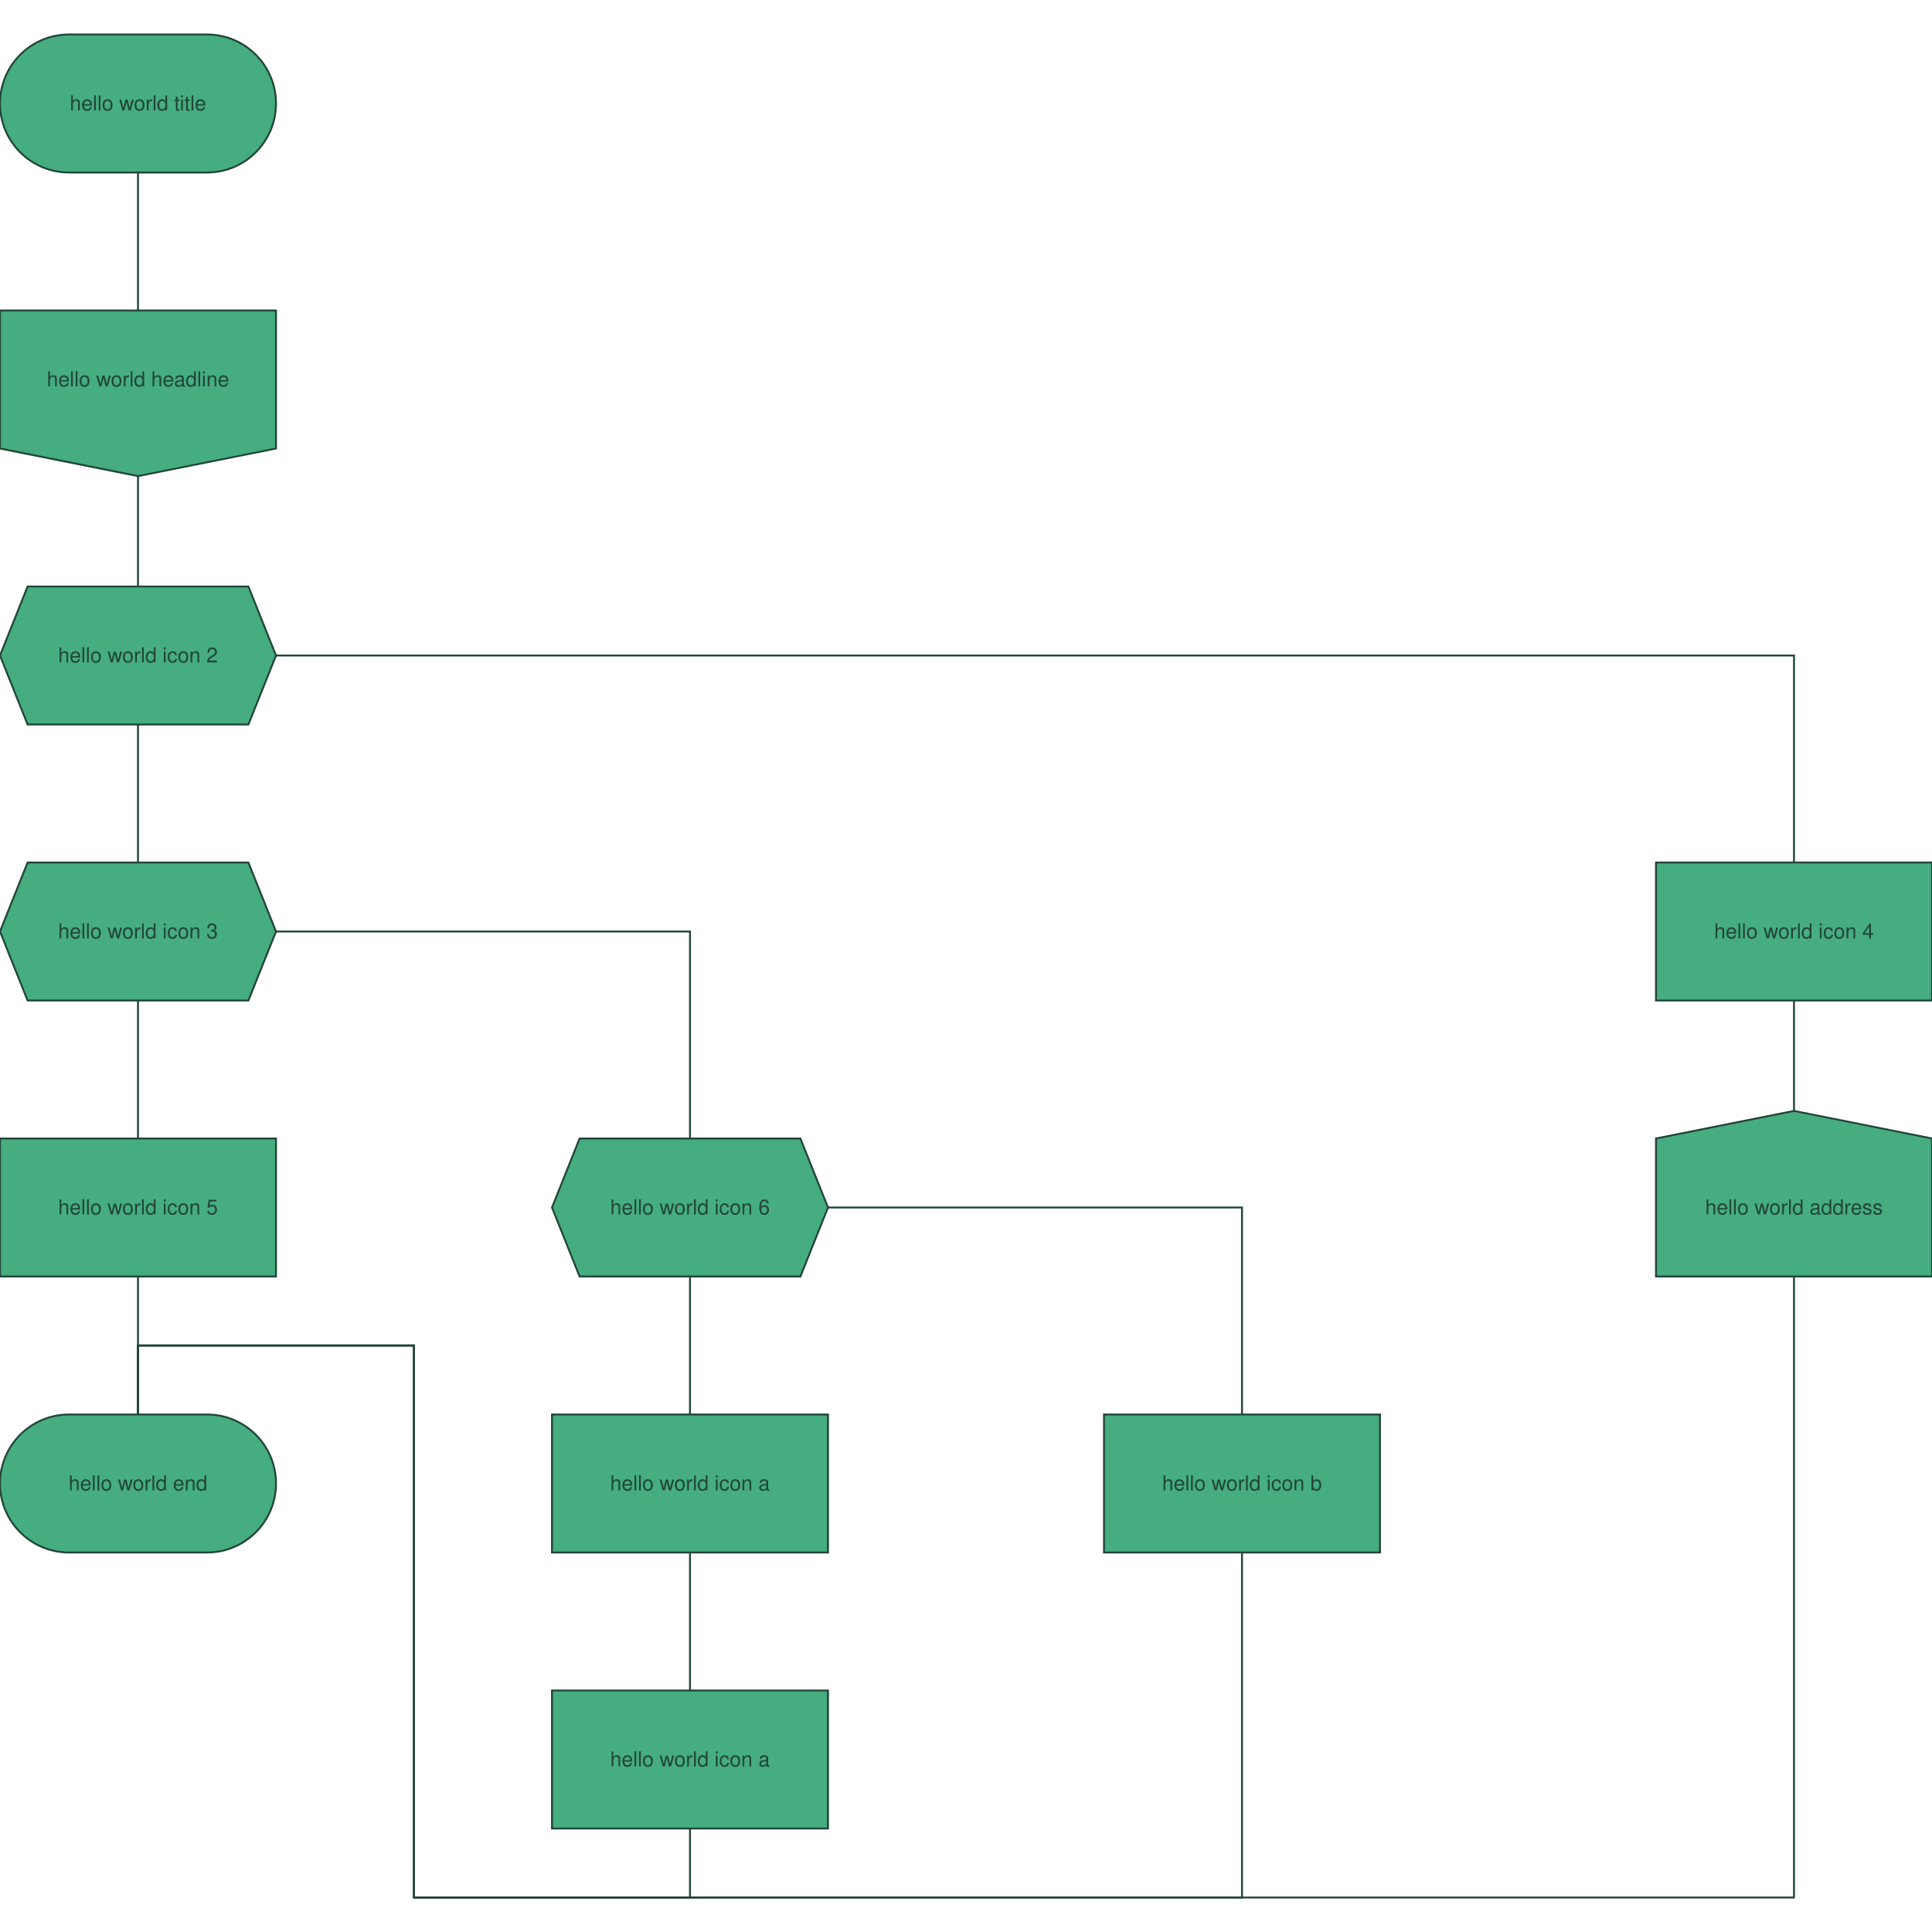
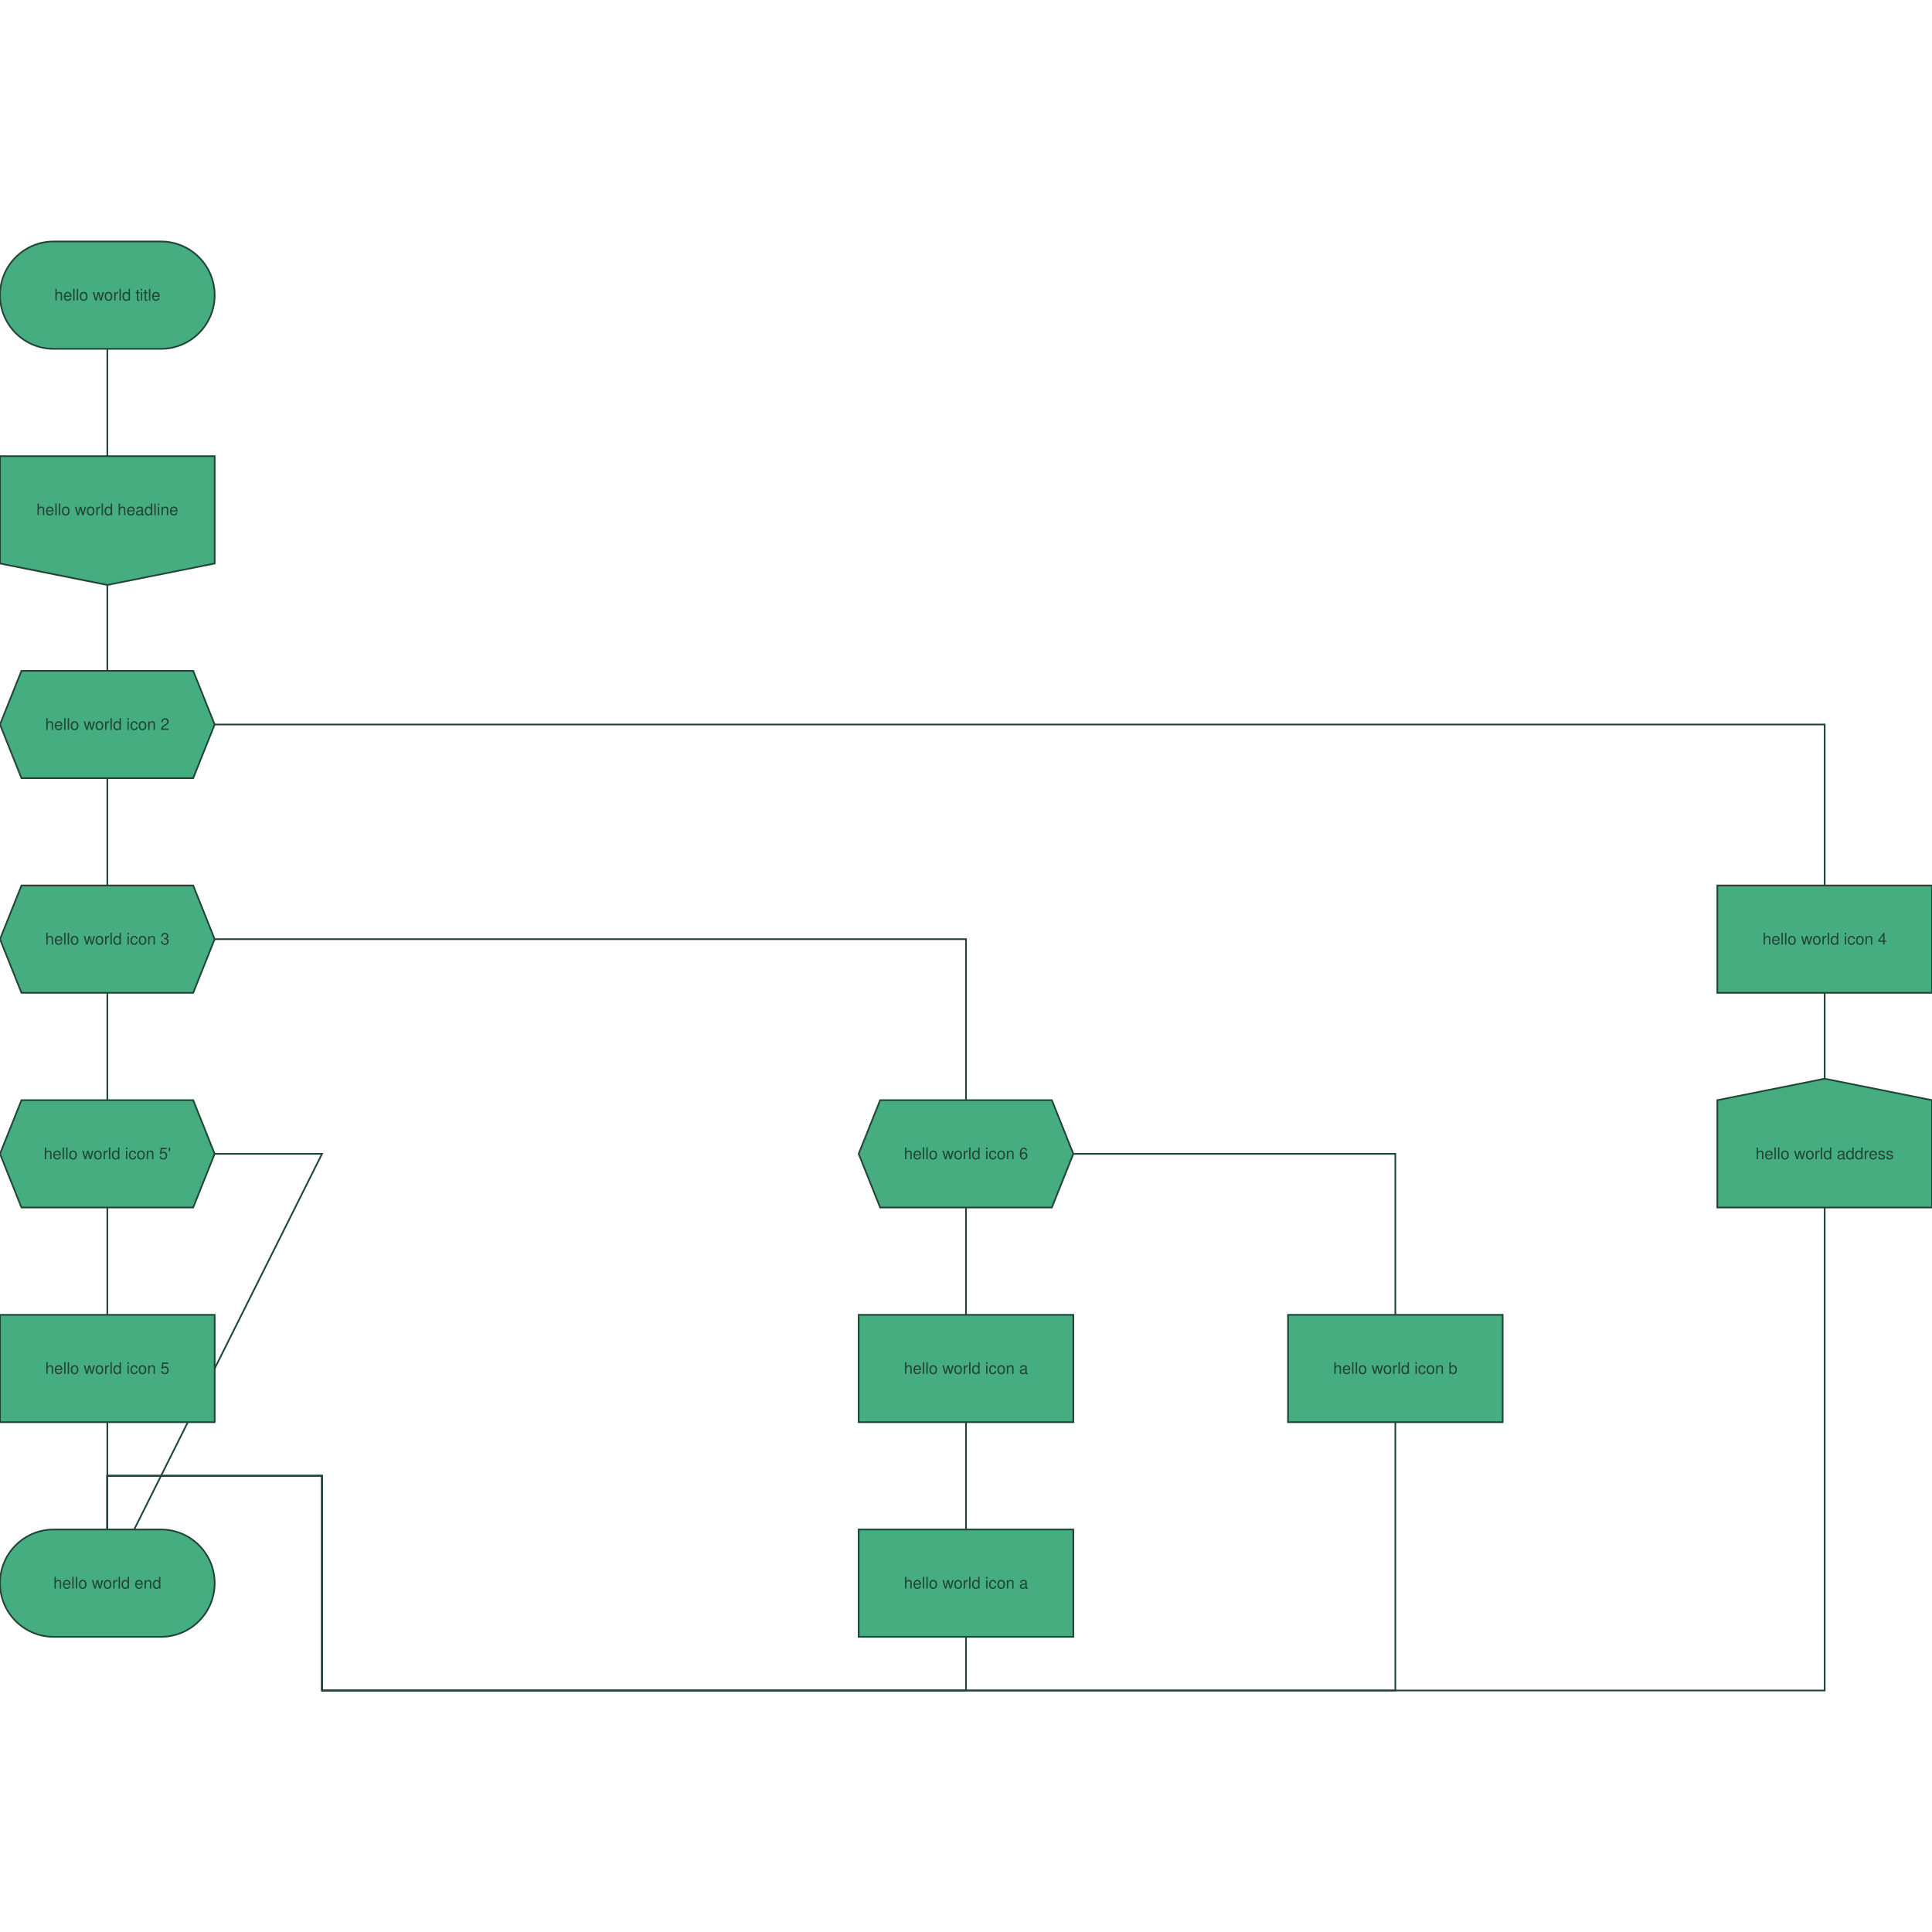
<svg xmlns="http://www.w3.org/2000/svg" font-size="1" viewBox="0.0 0.0 1000.0 1000.0" stroke="rgb(0,0,0)" width="1000" stroke-opacity="1" height="1000" version="1.1">
  <defs />
-   <g stroke-linejoin="miter" fill-opacity="0.0" fill="rgb(0,0,0)" stroke="rgb(34,69,57)" stroke-linecap="butt" stroke-miterlimit="10.0" stroke-opacity="1.0" stroke-width="0.982">
-     <path d="M 928.571,625 v 357.143 h -714.286 v -285.714 h -142.857 v 71.429 " />
+   <g stroke-linejoin="miter" fill-opacity="0.0" fill="rgb(0,0,0)" stroke="rgb(34,69,57)" stroke-linecap="butt" stroke-miterlimit="10.0" stroke-opacity="1.0" stroke-width="0.866">
+     <path d="M 944.444,597.222 v 277.778 h -777.778 v -111.111 h -111.111 v 55.556 " />
  </g>
-   <g stroke-linejoin="miter" fill-opacity="0.0" fill="rgb(0,0,0)" stroke="rgb(34,69,57)" stroke-linecap="butt" stroke-miterlimit="10.0" stroke-opacity="1.0" stroke-width="0.982">
-     <path d="M 928.571,482.143 h 0 v 142.857 " />
+   <g stroke-linejoin="miter" fill-opacity="0.0" fill="rgb(0,0,0)" stroke="rgb(34,69,57)" stroke-linecap="butt" stroke-miterlimit="10.0" stroke-opacity="1.0" stroke-width="0.866">
+     <path d="M 944.444,486.111 h 0 v 111.111 " />
  </g>
-   <g stroke-linejoin="miter" fill-opacity="0.0" fill="rgb(0,0,0)" stroke="rgb(34,69,57)" stroke-linecap="butt" stroke-miterlimit="10.0" stroke-opacity="1.0" stroke-width="0.982">
-     <path d="M 642.857,767.857 v 214.286 h -428.571 v -285.714 h -142.857 v 71.429 " />
+   <g stroke-linejoin="miter" fill-opacity="0.0" fill="rgb(0,0,0)" stroke="rgb(34,69,57)" stroke-linecap="butt" stroke-miterlimit="10.0" stroke-opacity="1.0" stroke-width="0.866">
+     <path d="M 722.222,708.333 v 166.667 h -555.556 v -111.111 h -111.111 v 55.556 " />
  </g>
-   <g stroke-linejoin="miter" fill-opacity="0.0" fill="rgb(0,0,0)" stroke="rgb(34,69,57)" stroke-linecap="butt" stroke-miterlimit="10.0" stroke-opacity="1.0" stroke-width="0.982">
-     <path d="M 357.143,910.714 v 71.429 h -142.857 v -285.714 h -142.857 v 71.429 " />
+   <g stroke-linejoin="miter" fill-opacity="0.0" fill="rgb(0,0,0)" stroke="rgb(34,69,57)" stroke-linecap="butt" stroke-miterlimit="10.0" stroke-opacity="1.0" stroke-width="0.866">
+     <path d="M 500,819.444 v 55.556 h -333.333 v -111.111 h -111.111 v 55.556 " />
  </g>
-   <g stroke-linejoin="miter" fill-opacity="0.0" fill="rgb(0,0,0)" stroke="rgb(34,69,57)" stroke-linecap="butt" stroke-miterlimit="10.0" stroke-opacity="1.0" stroke-width="0.982">
-     <path d="M 357.143,767.857 h 0 v 142.857 " />
+   <g stroke-linejoin="miter" fill-opacity="0.0" fill="rgb(0,0,0)" stroke="rgb(34,69,57)" stroke-linecap="butt" stroke-miterlimit="10.0" stroke-opacity="1.0" stroke-width="0.866">
+     <path d="M 500,708.333 h 0 v 111.111 " />
  </g>
-   <g stroke-linejoin="miter" fill-opacity="0.0" fill="rgb(0,0,0)" stroke="rgb(34,69,57)" stroke-linecap="butt" stroke-miterlimit="10.0" stroke-opacity="1.0" stroke-width="0.982">
-     <path d="M 357.143,625 h 285.714 v 142.857 " />
+   <g stroke-linejoin="miter" fill-opacity="0.0" fill="rgb(0,0,0)" stroke="rgb(34,69,57)" stroke-linecap="butt" stroke-miterlimit="10.0" stroke-opacity="1.0" stroke-width="0.866">
+     <path d="M 500,597.222 h 222.222 v 111.111 " />
  </g>
-   <g stroke-linejoin="miter" fill-opacity="0.0" fill="rgb(0,0,0)" stroke="rgb(34,69,57)" stroke-linecap="butt" stroke-miterlimit="10.0" stroke-opacity="1.0" stroke-width="0.982">
-     <path d="M 357.143,625 h 0 v 142.857 " />
+   <g stroke-linejoin="miter" fill-opacity="0.0" fill="rgb(0,0,0)" stroke="rgb(34,69,57)" stroke-linecap="butt" stroke-miterlimit="10.0" stroke-opacity="1.0" stroke-width="0.866">
+     <path d="M 500,597.222 h 0 v 111.111 " />
  </g>
-   <g stroke-linejoin="miter" fill-opacity="0.0" fill="rgb(0,0,0)" stroke="rgb(34,69,57)" stroke-linecap="butt" stroke-miterlimit="10.0" stroke-opacity="1.0" stroke-width="0.982">
-     <path d="M 71.429,625 h 0 v 142.857 " />
+   <g stroke-linejoin="miter" fill-opacity="0.0" fill="rgb(0,0,0)" stroke="rgb(34,69,57)" stroke-linecap="butt" stroke-miterlimit="10.0" stroke-opacity="1.0" stroke-width="0.866">
+     <path d="M 55.556,708.333 h 0 v 111.111 " />
  </g>
-   <g stroke-linejoin="miter" fill-opacity="0.0" fill="rgb(0,0,0)" stroke="rgb(34,69,57)" stroke-linecap="butt" stroke-miterlimit="10.0" stroke-opacity="1.0" stroke-width="0.982">
-     <path d="M 71.429,482.143 h 285.714 v 142.857 " />
+   <g stroke-linejoin="miter" fill-opacity="0.0" fill="rgb(0,0,0)" stroke="rgb(34,69,57)" stroke-linecap="butt" stroke-miterlimit="10.0" stroke-opacity="1.0" stroke-width="0.866">
+     <path d="M 55.556,597.222 h 111.111 l -111.111,222.222 " />
  </g>
-   <g stroke-linejoin="miter" fill-opacity="0.0" fill="rgb(0,0,0)" stroke="rgb(34,69,57)" stroke-linecap="butt" stroke-miterlimit="10.0" stroke-opacity="1.0" stroke-width="0.982">
-     <path d="M 71.429,482.143 h 0 v 142.857 " />
+   <g stroke-linejoin="miter" fill-opacity="0.0" fill="rgb(0,0,0)" stroke="rgb(34,69,57)" stroke-linecap="butt" stroke-miterlimit="10.0" stroke-opacity="1.0" stroke-width="0.866">
+     <path d="M 55.556,597.222 h 0 v 111.111 " />
  </g>
-   <g stroke-linejoin="miter" fill-opacity="0.0" fill="rgb(0,0,0)" stroke="rgb(34,69,57)" stroke-linecap="butt" stroke-miterlimit="10.0" stroke-opacity="1.0" stroke-width="0.982">
-     <path d="M 71.429,339.286 h 857.143 v 142.857 " />
+   <g stroke-linejoin="miter" fill-opacity="0.0" fill="rgb(0,0,0)" stroke="rgb(34,69,57)" stroke-linecap="butt" stroke-miterlimit="10.0" stroke-opacity="1.0" stroke-width="0.866">
+     <path d="M 55.556,486.111 h 444.444 v 111.111 " />
  </g>
-   <g stroke-linejoin="miter" fill-opacity="0.0" fill="rgb(0,0,0)" stroke="rgb(34,69,57)" stroke-linecap="butt" stroke-miterlimit="10.0" stroke-opacity="1.0" stroke-width="0.982">
-     <path d="M 71.429,339.286 h 0 v 142.857 " />
+   <g stroke-linejoin="miter" fill-opacity="0.0" fill="rgb(0,0,0)" stroke="rgb(34,69,57)" stroke-linecap="butt" stroke-miterlimit="10.0" stroke-opacity="1.0" stroke-width="0.866">
+     <path d="M 55.556,486.111 h 0 v 111.111 " />
  </g>
-   <g stroke-linejoin="miter" fill-opacity="0.0" fill="rgb(0,0,0)" stroke="rgb(34,69,57)" stroke-linecap="butt" stroke-miterlimit="10.0" stroke-opacity="1.0" stroke-width="0.982">
-     <path d="M 71.429,196.429 h 0 v 142.857 " />
+   <g stroke-linejoin="miter" fill-opacity="0.0" fill="rgb(0,0,0)" stroke="rgb(34,69,57)" stroke-linecap="butt" stroke-miterlimit="10.0" stroke-opacity="1.0" stroke-width="0.866">
+     <path d="M 55.556,375 h 888.889 v 111.111 " />
  </g>
-   <g stroke-linejoin="miter" fill-opacity="0.0" fill="rgb(0,0,0)" stroke="rgb(34,69,57)" stroke-linecap="butt" stroke-miterlimit="10.0" stroke-opacity="1.0" stroke-width="0.982">
-     <path d="M 71.429,53.571 h 0 v 142.857 " />
+   <g stroke-linejoin="miter" fill-opacity="0.0" fill="rgb(0,0,0)" stroke="rgb(34,69,57)" stroke-linecap="butt" stroke-miterlimit="10.0" stroke-opacity="1.0" stroke-width="0.866">
+     <path d="M 55.556,375 h 0 v 111.111 " />
  </g>
-   <g stroke-linejoin="miter" fill-opacity="1.0" fill="rgb(69,173,127)" stroke="rgb(34,69,57)" stroke-linecap="butt" stroke-miterlimit="10.0" stroke-opacity="1.0" stroke-width="0.982">
-     <path d="M 857.143,660.714 v -71.429 l 71.429,-14.286 l 71.429,14.286 v 71.429 h -142.857 Z" />
+   <g stroke-linejoin="miter" fill-opacity="0.0" fill="rgb(0,0,0)" stroke="rgb(34,69,57)" stroke-linecap="butt" stroke-miterlimit="10.0" stroke-opacity="1.0" stroke-width="0.866">
+     <path d="M 55.556,263.889 h 0 v 111.111 " />
  </g>
-   <g stroke-linejoin="miter" fill-opacity="1.0" font-size="10.714px" fill="rgb(34,69,57)" stroke="rgb(0,0,0)" font-weight="300" font-family="helvetica" stroke-linecap="butt" stroke-miterlimit="10.0" stroke-opacity="1.0" stroke-width="3.928">
-     <text transform="matrix(1,0,0,1,928.5714,625)" stroke="none" dominant-baseline="middle" text-anchor="middle">hello world address</text>
+   <g stroke-linejoin="miter" fill-opacity="0.0" fill="rgb(0,0,0)" stroke="rgb(34,69,57)" stroke-linecap="butt" stroke-miterlimit="10.0" stroke-opacity="1.0" stroke-width="0.866">
+     <path d="M 55.556,152.778 h 0 v 111.111 " />
  </g>
-   <g stroke-linejoin="miter" fill-opacity="1.0" fill="rgb(69,173,127)" stroke="rgb(34,69,57)" stroke-linecap="butt" stroke-miterlimit="10.0" stroke-opacity="1.0" stroke-width="0.982">
-     <path d="M 1000,517.857 l -0,-71.429 h -142.857 l -0,71.429 Z" />
+   <g stroke-linejoin="miter" fill-opacity="1.0" fill="rgb(69,173,127)" stroke="rgb(34,69,57)" stroke-linecap="butt" stroke-miterlimit="10.0" stroke-opacity="1.0" stroke-width="0.866">
+     <path d="M 888.889,625 v -55.556 l 55.556,-11.111 l 55.556,11.111 v 55.556 h -111.111 Z" />
  </g>
-   <g stroke-linejoin="miter" fill-opacity="1.0" font-size="10.714px" fill="rgb(34,69,57)" stroke="rgb(0,0,0)" font-weight="300" font-family="helvetica" stroke-linecap="butt" stroke-miterlimit="10.0" stroke-opacity="1.0" stroke-width="3.928">
-     <text transform="matrix(1,0,0,1,928.5714,482.1429)" stroke="none" dominant-baseline="middle" text-anchor="middle">hello world icon 4</text>
+   <g stroke-linejoin="miter" fill-opacity="1.0" font-size="8.333px" fill="rgb(34,69,57)" stroke="rgb(0,0,0)" font-weight="300" font-family="helvetica" stroke-linecap="butt" stroke-miterlimit="10.0" stroke-opacity="1.0" stroke-width="3.464">
+     <text transform="matrix(1,0,0,1,944.4444,597.2222)" stroke="none" dominant-baseline="middle" text-anchor="middle">hello world address</text>
  </g>
-   <g stroke-linejoin="miter" fill-opacity="1.0" fill="rgb(69,173,127)" stroke="rgb(34,69,57)" stroke-linecap="butt" stroke-miterlimit="10.0" stroke-opacity="1.0" stroke-width="0.982">
-     <path d="M 714.286,803.571 l -0,-71.429 h -142.857 l -0,71.429 Z" />
+   <g stroke-linejoin="miter" fill-opacity="1.0" fill="rgb(69,173,127)" stroke="rgb(34,69,57)" stroke-linecap="butt" stroke-miterlimit="10.0" stroke-opacity="1.0" stroke-width="0.866">
+     <path d="M 1000,513.889 l -0,-55.556 h -111.111 l -0,55.556 Z" />
  </g>
-   <g stroke-linejoin="miter" fill-opacity="1.0" font-size="10.714px" fill="rgb(34,69,57)" stroke="rgb(0,0,0)" font-weight="300" font-family="helvetica" stroke-linecap="butt" stroke-miterlimit="10.0" stroke-opacity="1.0" stroke-width="3.928">
-     <text transform="matrix(1,0,0,1,642.8571,767.8571)" stroke="none" dominant-baseline="middle" text-anchor="middle">hello world icon b</text>
+   <g stroke-linejoin="miter" fill-opacity="1.0" font-size="8.333px" fill="rgb(34,69,57)" stroke="rgb(0,0,0)" font-weight="300" font-family="helvetica" stroke-linecap="butt" stroke-miterlimit="10.0" stroke-opacity="1.0" stroke-width="3.464">
+     <text transform="matrix(1,0,0,1,944.4444,486.1111)" stroke="none" dominant-baseline="middle" text-anchor="middle">hello world icon 4</text>
  </g>
-   <g stroke-linejoin="miter" fill-opacity="1.0" fill="rgb(69,173,127)" stroke="rgb(34,69,57)" stroke-linecap="butt" stroke-miterlimit="10.0" stroke-opacity="1.0" stroke-width="0.982">
-     <path d="M 428.571,946.429 l -0,-71.429 h -142.857 l -0,71.429 Z" />
+   <g stroke-linejoin="miter" fill-opacity="1.0" fill="rgb(69,173,127)" stroke="rgb(34,69,57)" stroke-linecap="butt" stroke-miterlimit="10.0" stroke-opacity="1.0" stroke-width="0.866">
+     <path d="M 777.778,736.111 l -0,-55.556 h -111.111 l -0,55.556 Z" />
  </g>
-   <g stroke-linejoin="miter" fill-opacity="1.0" font-size="10.714px" fill="rgb(34,69,57)" stroke="rgb(0,0,0)" font-weight="300" font-family="helvetica" stroke-linecap="butt" stroke-miterlimit="10.0" stroke-opacity="1.0" stroke-width="3.928">
-     <text transform="matrix(1,0,0,1,357.1429,910.7143)" stroke="none" dominant-baseline="middle" text-anchor="middle">hello world icon a</text>
+   <g stroke-linejoin="miter" fill-opacity="1.0" font-size="8.333px" fill="rgb(34,69,57)" stroke="rgb(0,0,0)" font-weight="300" font-family="helvetica" stroke-linecap="butt" stroke-miterlimit="10.0" stroke-opacity="1.0" stroke-width="3.464">
+     <text transform="matrix(1,0,0,1,722.2222,708.3333)" stroke="none" dominant-baseline="middle" text-anchor="middle">hello world icon b</text>
  </g>
-   <g stroke-linejoin="miter" fill-opacity="1.0" fill="rgb(69,173,127)" stroke="rgb(34,69,57)" stroke-linecap="butt" stroke-miterlimit="10.0" stroke-opacity="1.0" stroke-width="0.982">
-     <path d="M 428.571,803.571 l -0,-71.429 h -142.857 l -0,71.429 Z" />
+   <g stroke-linejoin="miter" fill-opacity="1.0" fill="rgb(69,173,127)" stroke="rgb(34,69,57)" stroke-linecap="butt" stroke-miterlimit="10.0" stroke-opacity="1.0" stroke-width="0.866">
+     <path d="M 555.556,847.222 l -0,-55.556 h -111.111 l -0,55.556 Z" />
  </g>
-   <g stroke-linejoin="miter" fill-opacity="1.0" font-size="10.714px" fill="rgb(34,69,57)" stroke="rgb(0,0,0)" font-weight="300" font-family="helvetica" stroke-linecap="butt" stroke-miterlimit="10.0" stroke-opacity="1.0" stroke-width="3.928">
-     <text transform="matrix(1,0,0,1,357.1429,767.8571)" stroke="none" dominant-baseline="middle" text-anchor="middle">hello world icon a</text>
+   <g stroke-linejoin="miter" fill-opacity="1.0" font-size="8.333px" fill="rgb(34,69,57)" stroke="rgb(0,0,0)" font-weight="300" font-family="helvetica" stroke-linecap="butt" stroke-miterlimit="10.0" stroke-opacity="1.0" stroke-width="3.464">
+     <text transform="matrix(1,0,0,1,500,819.4444)" stroke="none" dominant-baseline="middle" text-anchor="middle">hello world icon a</text>
  </g>
-   <g stroke-linejoin="miter" fill-opacity="1.0" fill="rgb(69,173,127)" stroke="rgb(34,69,57)" stroke-linecap="butt" stroke-miterlimit="10.0" stroke-opacity="1.0" stroke-width="0.982">
-     <path d="M 300,660.714 l -14.286,-35.714 l 14.286,-35.714 h 114.286 l 14.286,35.714 l -14.286,35.714 h -114.286 Z" />
+   <g stroke-linejoin="miter" fill-opacity="1.0" fill="rgb(69,173,127)" stroke="rgb(34,69,57)" stroke-linecap="butt" stroke-miterlimit="10.0" stroke-opacity="1.0" stroke-width="0.866">
+     <path d="M 555.556,736.111 l -0,-55.556 h -111.111 l -0,55.556 Z" />
  </g>
-   <g stroke-linejoin="miter" fill-opacity="1.0" font-size="10.714px" fill="rgb(34,69,57)" stroke="rgb(0,0,0)" font-weight="300" font-family="helvetica" stroke-linecap="butt" stroke-miterlimit="10.0" stroke-opacity="1.0" stroke-width="3.928">
-     <text transform="matrix(1,0,0,1,357.1429,625)" stroke="none" dominant-baseline="middle" text-anchor="middle">hello world icon 6</text>
+   <g stroke-linejoin="miter" fill-opacity="1.0" font-size="8.333px" fill="rgb(34,69,57)" stroke="rgb(0,0,0)" font-weight="300" font-family="helvetica" stroke-linecap="butt" stroke-miterlimit="10.0" stroke-opacity="1.0" stroke-width="3.464">
+     <text transform="matrix(1,0,0,1,500,708.3333)" stroke="none" dominant-baseline="middle" text-anchor="middle">hello world icon a</text>
  </g>
-   <g stroke-linejoin="miter" fill-opacity="1.0" fill="rgb(69,173,127)" stroke="rgb(34,69,57)" stroke-linecap="butt" stroke-miterlimit="10.0" stroke-opacity="1.0" stroke-width="0.982">
-     <path d="M 142.857,767.857 h 0 c 0,-19.724 -15.99,-35.714 -35.714 -35.714h -71.429 c -19.724,-0 -35.714,15.99 -35.714 35.714h 0 c -0,19.724 15.99,35.714 35.714 35.714h 71.429 c 19.724,0 35.714,-15.99 35.714 -35.714Z" />
+   <g stroke-linejoin="miter" fill-opacity="1.0" fill="rgb(69,173,127)" stroke="rgb(34,69,57)" stroke-linecap="butt" stroke-miterlimit="10.0" stroke-opacity="1.0" stroke-width="0.866">
+     <path d="M 455.556,625 l -11.111,-27.778 l 11.111,-27.778 h 88.889 l 11.111,27.778 l -11.111,27.778 h -88.889 Z" />
  </g>
-   <g stroke-linejoin="miter" fill-opacity="1.0" font-size="10.714px" fill="rgb(34,69,57)" stroke="rgb(0,0,0)" font-weight="300" font-family="helvetica" stroke-linecap="butt" stroke-miterlimit="10.0" stroke-opacity="1.0" stroke-width="3.928">
-     <text transform="matrix(1,0,0,1,71.4286,767.8571)" stroke="none" dominant-baseline="middle" text-anchor="middle">hello world end</text>
+   <g stroke-linejoin="miter" fill-opacity="1.0" font-size="8.333px" fill="rgb(34,69,57)" stroke="rgb(0,0,0)" font-weight="300" font-family="helvetica" stroke-linecap="butt" stroke-miterlimit="10.0" stroke-opacity="1.0" stroke-width="3.464">
+     <text transform="matrix(1,0,0,1,500,597.2222)" stroke="none" dominant-baseline="middle" text-anchor="middle">hello world icon 6</text>
  </g>
-   <g stroke-linejoin="miter" fill-opacity="1.0" fill="rgb(69,173,127)" stroke="rgb(34,69,57)" stroke-linecap="butt" stroke-miterlimit="10.0" stroke-opacity="1.0" stroke-width="0.982">
-     <path d="M 142.857,660.714 l -0,-71.429 h -142.857 l -0,71.429 Z" />
+   <g stroke-linejoin="miter" fill-opacity="1.0" fill="rgb(69,173,127)" stroke="rgb(34,69,57)" stroke-linecap="butt" stroke-miterlimit="10.0" stroke-opacity="1.0" stroke-width="0.866">
+     <path d="M 111.111,819.444 h 0 c 0,-15.341 -12.437,-27.778 -27.778 -27.778h -55.556 c -15.341,-0 -27.778,12.437 -27.778 27.778h 0 c -0,15.341 12.437,27.778 27.778 27.778h 55.556 c 15.341,0 27.778,-12.437 27.778 -27.778Z" />
  </g>
-   <g stroke-linejoin="miter" fill-opacity="1.0" font-size="10.714px" fill="rgb(34,69,57)" stroke="rgb(0,0,0)" font-weight="300" font-family="helvetica" stroke-linecap="butt" stroke-miterlimit="10.0" stroke-opacity="1.0" stroke-width="3.928">
-     <text transform="matrix(1,0,0,1,71.4286,625)" stroke="none" dominant-baseline="middle" text-anchor="middle">hello world icon 5</text>
+   <g stroke-linejoin="miter" fill-opacity="1.0" font-size="8.333px" fill="rgb(34,69,57)" stroke="rgb(0,0,0)" font-weight="300" font-family="helvetica" stroke-linecap="butt" stroke-miterlimit="10.0" stroke-opacity="1.0" stroke-width="3.464">
+     <text transform="matrix(1,0,0,1,55.5556,819.4444)" stroke="none" dominant-baseline="middle" text-anchor="middle">hello world end</text>
  </g>
-   <g stroke-linejoin="miter" fill-opacity="1.0" fill="rgb(69,173,127)" stroke="rgb(34,69,57)" stroke-linecap="butt" stroke-miterlimit="10.0" stroke-opacity="1.0" stroke-width="0.982">
-     <path d="M 14.286,517.857 l -14.286,-35.714 l 14.286,-35.714 h 114.286 l 14.286,35.714 l -14.286,35.714 h -114.286 Z" />
+   <g stroke-linejoin="miter" fill-opacity="1.0" fill="rgb(69,173,127)" stroke="rgb(34,69,57)" stroke-linecap="butt" stroke-miterlimit="10.0" stroke-opacity="1.0" stroke-width="0.866">
+     <path d="M 111.111,736.111 l -0,-55.556 h -111.111 l -0,55.556 Z" />
  </g>
-   <g stroke-linejoin="miter" fill-opacity="1.0" font-size="10.714px" fill="rgb(34,69,57)" stroke="rgb(0,0,0)" font-weight="300" font-family="helvetica" stroke-linecap="butt" stroke-miterlimit="10.0" stroke-opacity="1.0" stroke-width="3.928">
-     <text transform="matrix(1,0,0,1,71.4286,482.1429)" stroke="none" dominant-baseline="middle" text-anchor="middle">hello world icon 3</text>
+   <g stroke-linejoin="miter" fill-opacity="1.0" font-size="8.333px" fill="rgb(34,69,57)" stroke="rgb(0,0,0)" font-weight="300" font-family="helvetica" stroke-linecap="butt" stroke-miterlimit="10.0" stroke-opacity="1.0" stroke-width="3.464">
+     <text transform="matrix(1,0,0,1,55.5556,708.3333)" stroke="none" dominant-baseline="middle" text-anchor="middle">hello world icon 5</text>
  </g>
-   <g stroke-linejoin="miter" fill-opacity="1.0" fill="rgb(69,173,127)" stroke="rgb(34,69,57)" stroke-linecap="butt" stroke-miterlimit="10.0" stroke-opacity="1.0" stroke-width="0.982">
-     <path d="M 14.286,375 l -14.286,-35.714 l 14.286,-35.714 h 114.286 l 14.286,35.714 l -14.286,35.714 h -114.286 Z" />
+   <g stroke-linejoin="miter" fill-opacity="1.0" fill="rgb(69,173,127)" stroke="rgb(34,69,57)" stroke-linecap="butt" stroke-miterlimit="10.0" stroke-opacity="1.0" stroke-width="0.866">
+     <path d="M 11.111,625 l -11.111,-27.778 l 11.111,-27.778 h 88.889 l 11.111,27.778 l -11.111,27.778 h -88.889 Z" />
  </g>
-   <g stroke-linejoin="miter" fill-opacity="1.0" font-size="10.714px" fill="rgb(34,69,57)" stroke="rgb(0,0,0)" font-weight="300" font-family="helvetica" stroke-linecap="butt" stroke-miterlimit="10.0" stroke-opacity="1.0" stroke-width="3.928">
-     <text transform="matrix(1,0,0,1,71.4286,339.2857)" stroke="none" dominant-baseline="middle" text-anchor="middle">hello world icon 2</text>
+   <g stroke-linejoin="miter" fill-opacity="1.0" font-size="8.333px" fill="rgb(34,69,57)" stroke="rgb(0,0,0)" font-weight="300" font-family="helvetica" stroke-linecap="butt" stroke-miterlimit="10.0" stroke-opacity="1.0" stroke-width="3.464">
+     <text transform="matrix(1,0,0,1,55.5556,597.2222)" stroke="none" dominant-baseline="middle" text-anchor="middle">hello world icon 5'</text>
  </g>
-   <g stroke-linejoin="miter" fill-opacity="1.0" fill="rgb(69,173,127)" stroke="rgb(34,69,57)" stroke-linecap="butt" stroke-miterlimit="10.0" stroke-opacity="1.0" stroke-width="0.982">
-     <path d="M 0,232.143 v -71.429 h 142.857 v 71.429 l -71.429,14.286 Z" />
+   <g stroke-linejoin="miter" fill-opacity="1.0" fill="rgb(69,173,127)" stroke="rgb(34,69,57)" stroke-linecap="butt" stroke-miterlimit="10.0" stroke-opacity="1.0" stroke-width="0.866">
+     <path d="M 11.111,513.889 l -11.111,-27.778 l 11.111,-27.778 h 88.889 l 11.111,27.778 l -11.111,27.778 h -88.889 Z" />
  </g>
-   <g stroke-linejoin="miter" fill-opacity="1.0" font-size="10.714px" fill="rgb(34,69,57)" stroke="rgb(0,0,0)" font-weight="300" font-family="helvetica" stroke-linecap="butt" stroke-miterlimit="10.0" stroke-opacity="1.0" stroke-width="3.928">
-     <text transform="matrix(1,0,0,1,71.4286,196.4286)" stroke="none" dominant-baseline="middle" text-anchor="middle">hello world headline</text>
+   <g stroke-linejoin="miter" fill-opacity="1.0" font-size="8.333px" fill="rgb(34,69,57)" stroke="rgb(0,0,0)" font-weight="300" font-family="helvetica" stroke-linecap="butt" stroke-miterlimit="10.0" stroke-opacity="1.0" stroke-width="3.464">
+     <text transform="matrix(1,0,0,1,55.5556,486.1111)" stroke="none" dominant-baseline="middle" text-anchor="middle">hello world icon 3</text>
  </g>
-   <g stroke-linejoin="miter" fill-opacity="1.0" fill="rgb(69,173,127)" stroke="rgb(34,69,57)" stroke-linecap="butt" stroke-miterlimit="10.0" stroke-opacity="1.0" stroke-width="0.982">
-     <path d="M 142.857,53.571 h 0 c 0,-19.724 -15.99,-35.714 -35.714 -35.714h -71.429 c -19.724,-0 -35.714,15.99 -35.714 35.714h 0 c -0,19.724 15.99,35.714 35.714 35.714h 71.429 c 19.724,0 35.714,-15.99 35.714 -35.714Z" />
+   <g stroke-linejoin="miter" fill-opacity="1.0" fill="rgb(69,173,127)" stroke="rgb(34,69,57)" stroke-linecap="butt" stroke-miterlimit="10.0" stroke-opacity="1.0" stroke-width="0.866">
+     <path d="M 11.111,402.778 l -11.111,-27.778 l 11.111,-27.778 h 88.889 l 11.111,27.778 l -11.111,27.778 h -88.889 Z" />
  </g>
-   <g stroke-linejoin="miter" fill-opacity="1.0" font-size="10.714px" fill="rgb(34,69,57)" stroke="rgb(0,0,0)" font-weight="300" font-family="helvetica" stroke-linecap="butt" stroke-miterlimit="10.0" stroke-opacity="1.0" stroke-width="3.928">
-     <text transform="matrix(1,0,0,1,71.4286,53.5714)" stroke="none" dominant-baseline="middle" text-anchor="middle">hello world title</text>
+   <g stroke-linejoin="miter" fill-opacity="1.0" font-size="8.333px" fill="rgb(34,69,57)" stroke="rgb(0,0,0)" font-weight="300" font-family="helvetica" stroke-linecap="butt" stroke-miterlimit="10.0" stroke-opacity="1.0" stroke-width="3.464">
+     <text transform="matrix(1,0,0,1,55.5556,375)" stroke="none" dominant-baseline="middle" text-anchor="middle">hello world icon 2</text>
+   </g>
+   <g stroke-linejoin="miter" fill-opacity="1.0" fill="rgb(69,173,127)" stroke="rgb(34,69,57)" stroke-linecap="butt" stroke-miterlimit="10.0" stroke-opacity="1.0" stroke-width="0.866">
+     <path d="M -0,291.667 v -55.556 h 111.111 v 55.556 l -55.556,11.111 Z" />
+   </g>
+   <g stroke-linejoin="miter" fill-opacity="1.0" font-size="8.333px" fill="rgb(34,69,57)" stroke="rgb(0,0,0)" font-weight="300" font-family="helvetica" stroke-linecap="butt" stroke-miterlimit="10.0" stroke-opacity="1.0" stroke-width="3.464">
+     <text transform="matrix(1,0,0,1,55.5556,263.8889)" stroke="none" dominant-baseline="middle" text-anchor="middle">hello world headline</text>
+   </g>
+   <g stroke-linejoin="miter" fill-opacity="1.0" fill="rgb(69,173,127)" stroke="rgb(34,69,57)" stroke-linecap="butt" stroke-miterlimit="10.0" stroke-opacity="1.0" stroke-width="0.866">
+     <path d="M 111.111,152.778 h 0 c 0,-15.341 -12.437,-27.778 -27.778 -27.778h -55.556 c -15.341,-0 -27.778,12.437 -27.778 27.778h 0 c -0,15.341 12.437,27.778 27.778 27.778h 55.556 c 15.341,0 27.778,-12.437 27.778 -27.778Z" />
+   </g>
+   <g stroke-linejoin="miter" fill-opacity="1.0" font-size="8.333px" fill="rgb(34,69,57)" stroke="rgb(0,0,0)" font-weight="300" font-family="helvetica" stroke-linecap="butt" stroke-miterlimit="10.0" stroke-opacity="1.0" stroke-width="3.464">
+     <text transform="matrix(1,0,0,1,55.5556,152.7778)" stroke="none" dominant-baseline="middle" text-anchor="middle">hello world title</text>
  </g>
</svg>
